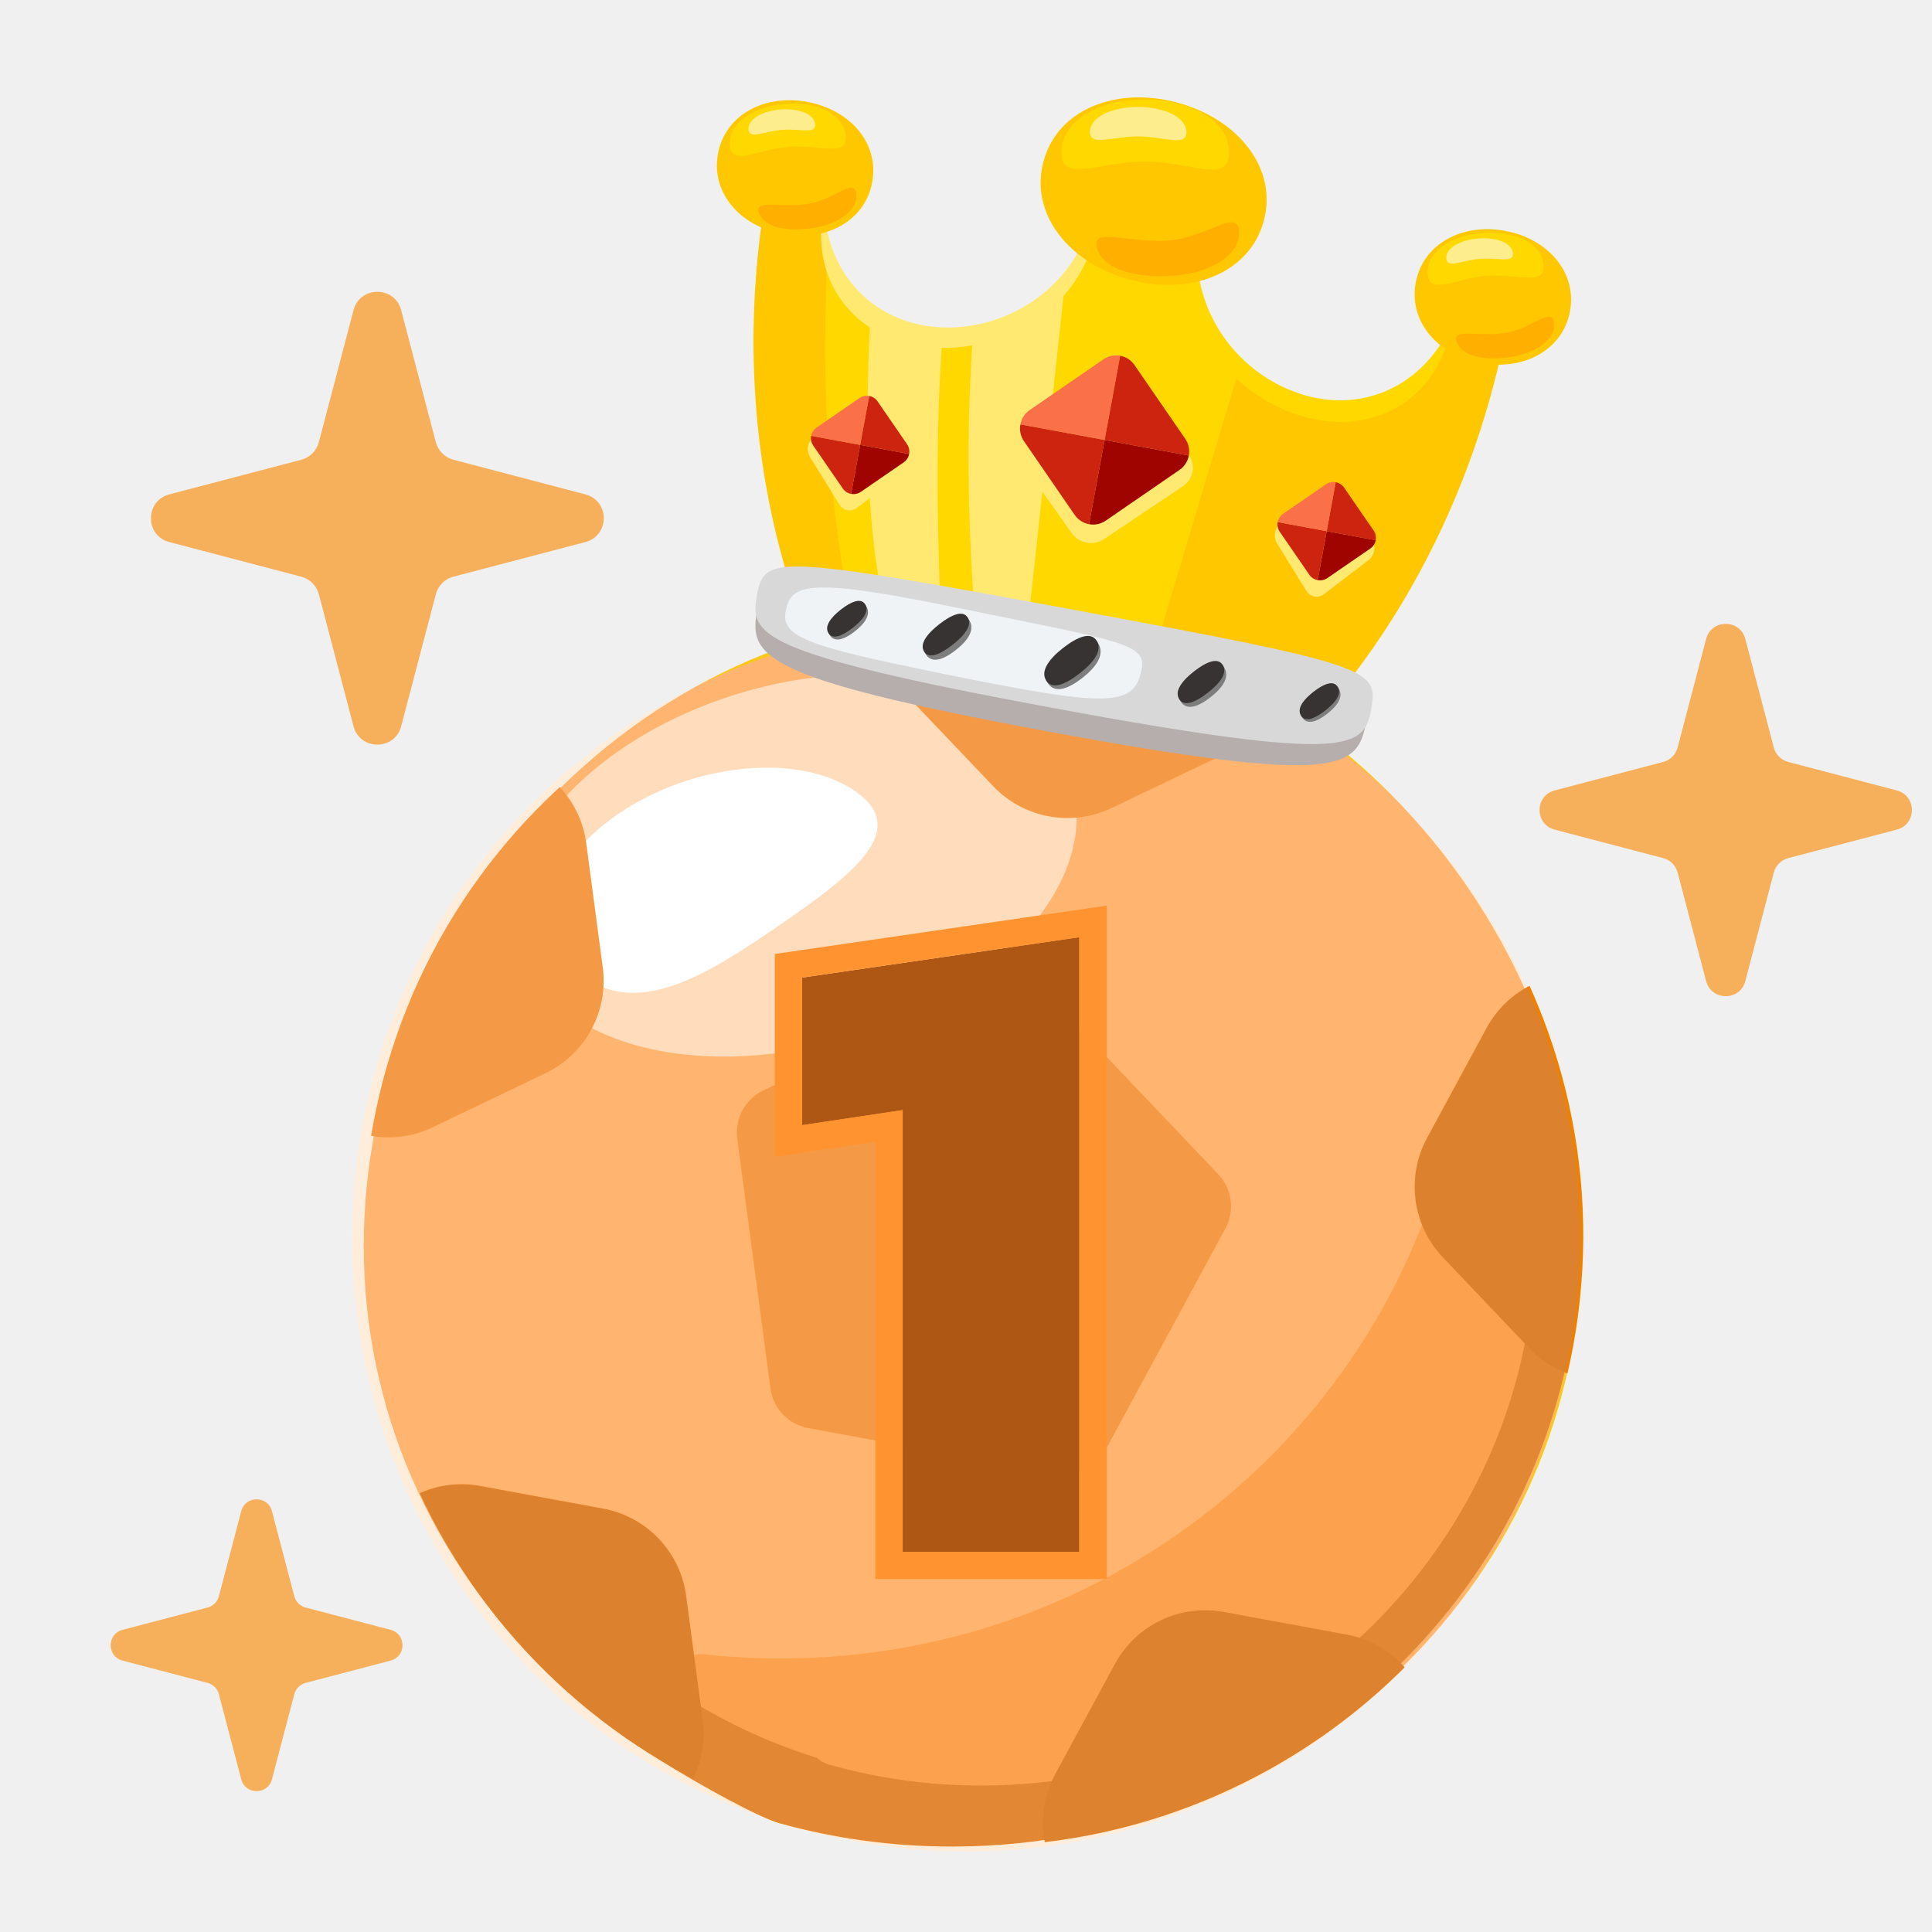
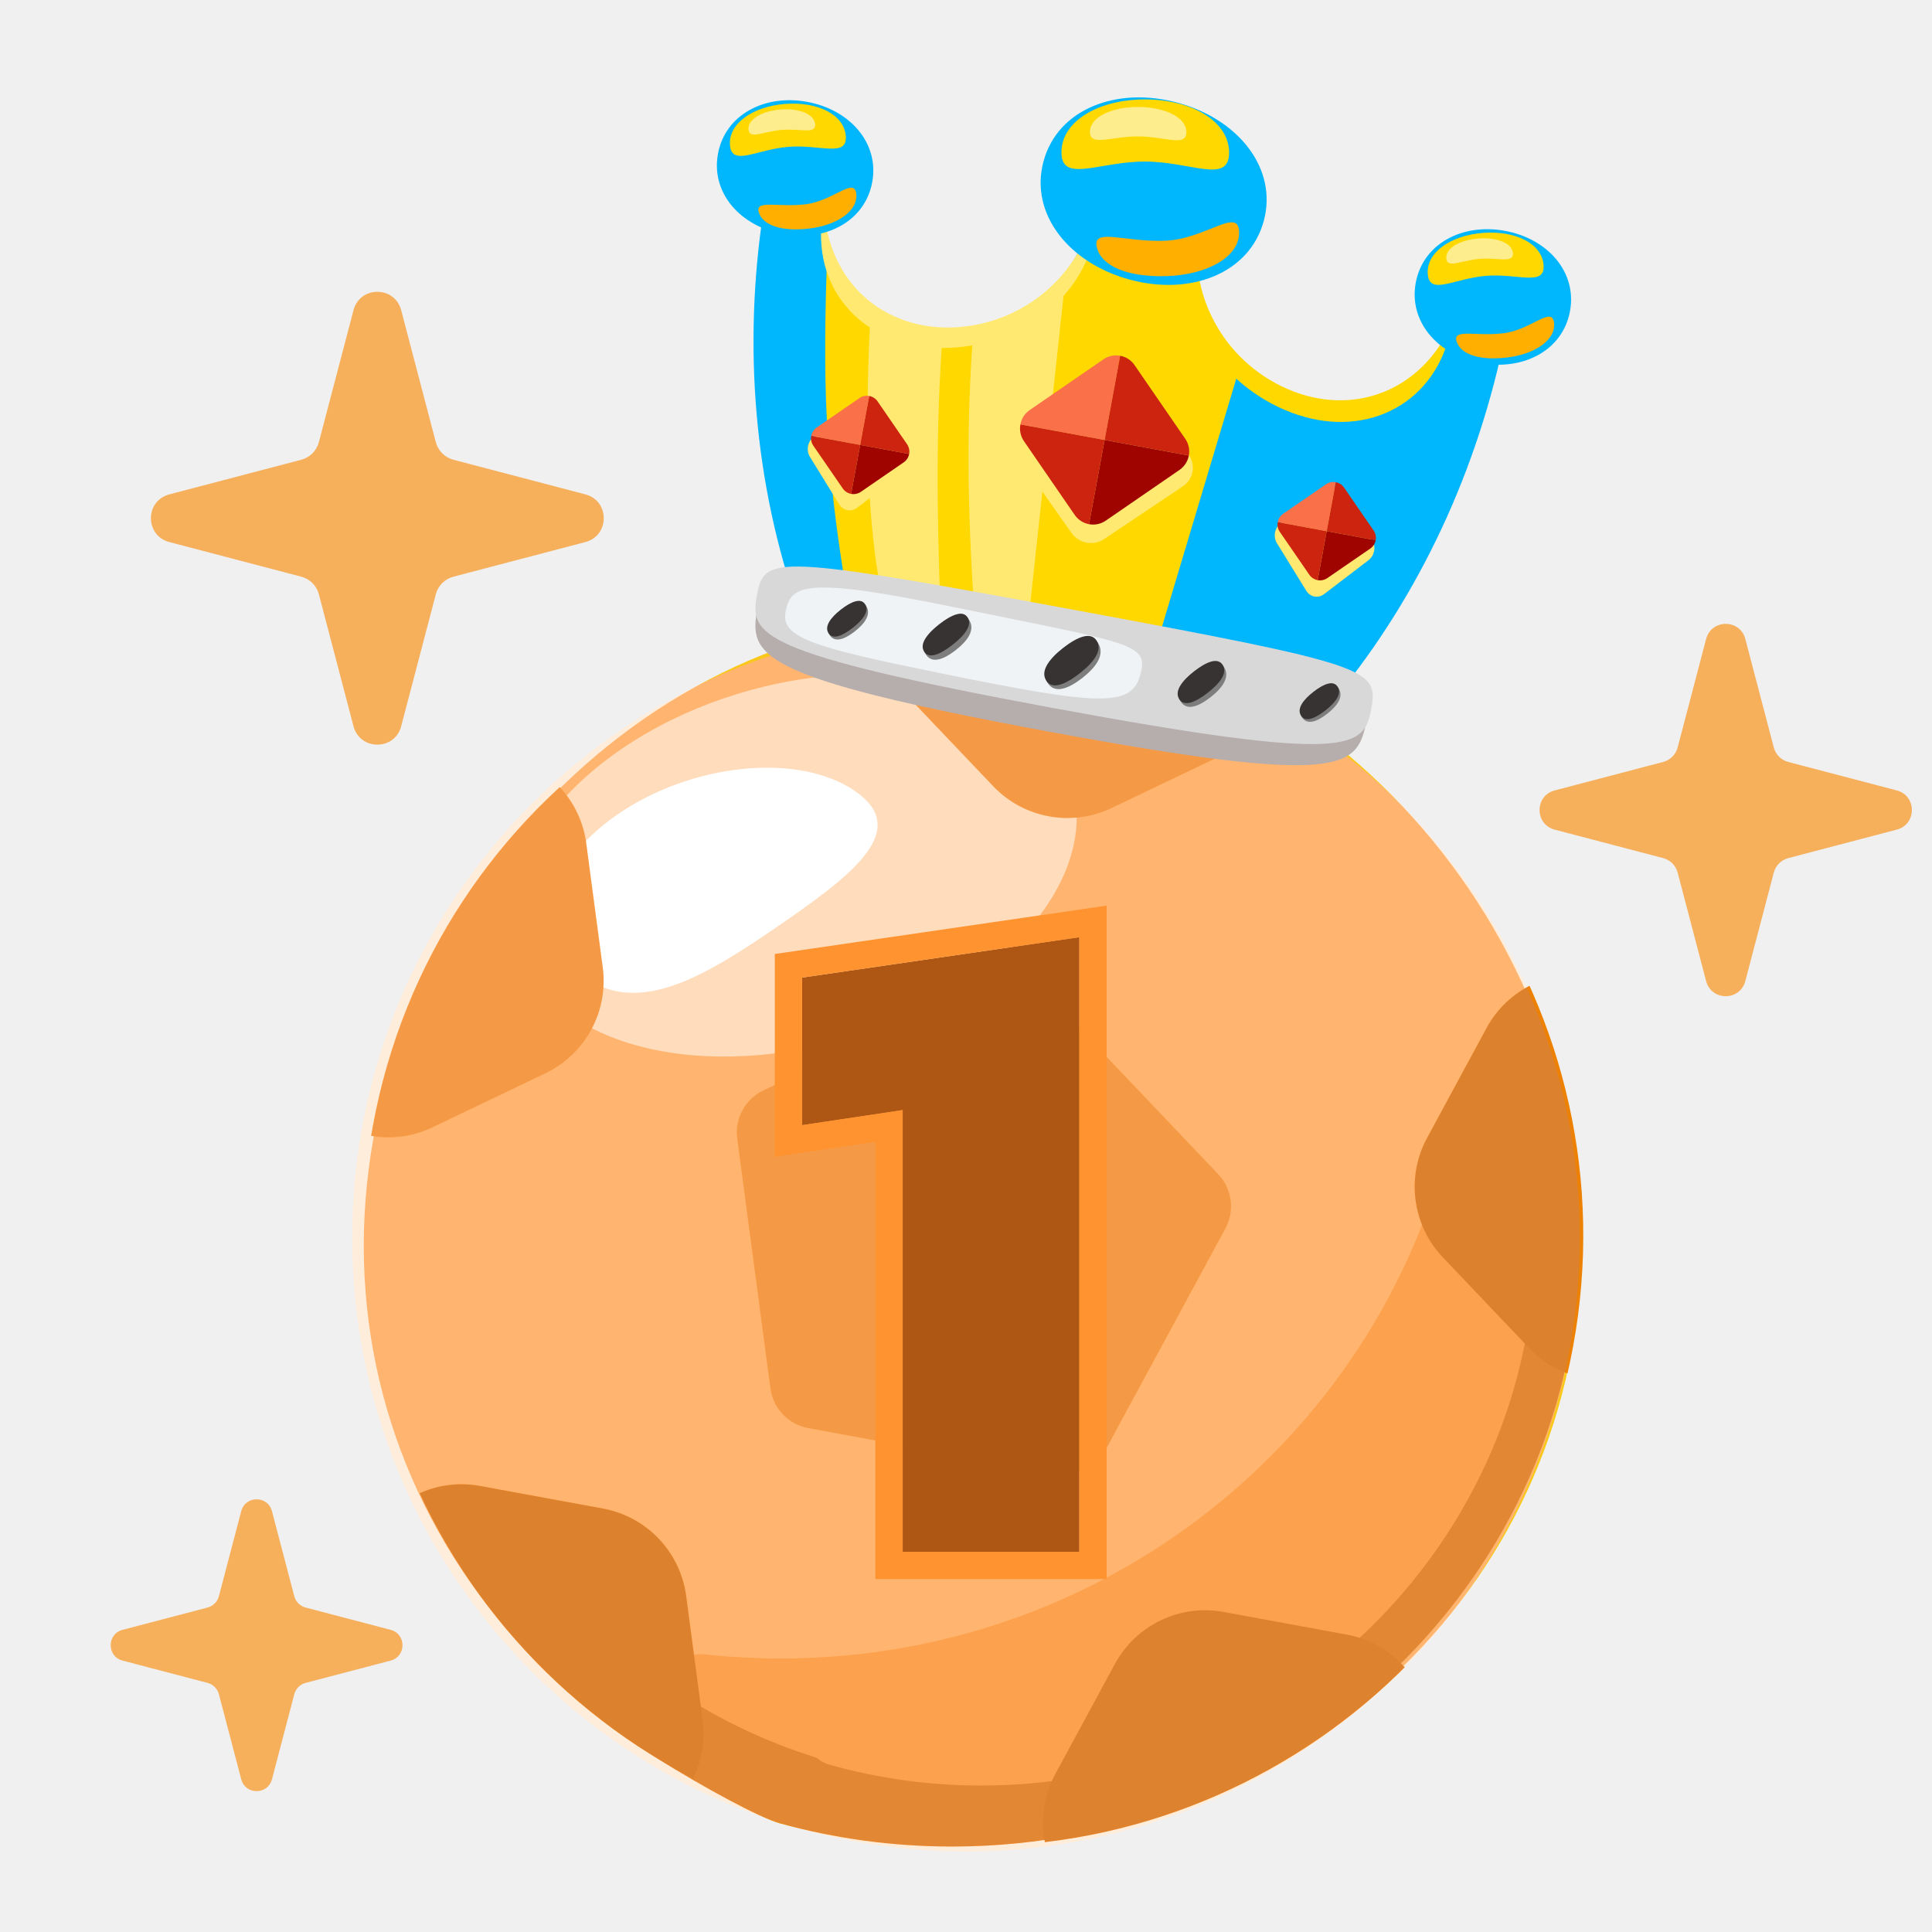
<svg xmlns="http://www.w3.org/2000/svg" width="192" height="192" fill="none" viewBox="0 0 192 192">
  <g clip-path="url(#clip0_1610_4037)">
    <path fill="#F9C81A" d="M157.127 123.811C157.127 156.473 130.045 182.951 96.638 182.951C63.232 182.951 36.15 156.473 36.15 123.811C36.15 91.149 63.232 61.014 96.638 61.014C130.045 61.014 157.127 91.149 157.127 123.811Z" />
    <path fill="#FFE971" d="M96.14 97.631C108.367 89.334 110.606 77.4 101.139 70.977C91.673 64.553 74.087 66.072 61.86 74.369C49.633 82.666 47.395 94.6 56.861 101.023C66.327 107.447 83.913 105.928 96.14 97.631Z" />
    <path fill="#EB8C00" d="M59.169 169.121C93.828 169.121 143.389 153.182 153.362 122.79C154.026 120.768 157.001 120.916 157.001 123.039C157.001 156.435 129.07 183.508 94.615 183.508C88.677 183.508 82.933 182.704 77.492 181.202C73.566 180.119 55.087 169.121 59.169 169.121Z" />
    <path fill="#FFAF00" d="M149.786 106.474C148.958 104.047 145.512 104.739 145.142 107.273C140.392 139.81 111.961 164.815 77.597 164.815C75.023 164.815 72.483 164.675 69.983 164.402C67.391 164.118 65.857 167.232 68.049 168.621C76.597 174.038 86.773 177.18 97.694 177.18C127.983 177.18 152.538 153.006 152.538 123.186C152.538 117.269 151.572 111.705 149.786 106.474Z" />
    <path fill="#FFAF00" d="M84.126 170.027C114.596 170.027 140.402 150.367 149.17 123.23C149.754 121.424 152.369 121.556 152.369 123.452C152.369 153.272 127.814 177.446 97.524 177.446C92.304 177.446 87.254 176.728 82.471 175.387C79.019 174.419 80.537 170.027 84.126 170.027Z" />
    <path fill="#fff" d="M77.446 91.954C70.007 97.065 63.603 100.952 58.023 97.119C52.444 93.285 53.952 86.033 61.391 80.921C68.83 75.81 79.383 74.774 84.962 78.608C90.541 82.441 84.885 86.842 77.446 91.954Z" />
    <mask id="mask0_1610_4037" width="122" height="122" x="36" y="62" maskUnits="userSpaceOnUse" style="mask-type:alpha">
      <circle cx="96.696" cy="122.838" r="60.638" fill="#FFAF00" transform="rotate(10.4274 96.6964 122.838)" />
    </mask>
    <g mask="url(#mask0_1610_4037)">
      <path fill="#F3A700" d="M98.445 97.557C100.256 96.691 102.418 97.089 103.802 98.543L121.061 116.685C122.445 118.139 122.735 120.318 121.779 122.084L109.859 144.104C108.903 145.869 106.92 146.819 104.946 146.455L80.319 141.923C78.345 141.56 76.83 139.967 76.565 137.977L73.265 113.156C73.001 111.166 74.048 109.232 75.858 108.366L98.445 97.557Z" />
      <path fill="#F3A700" d="M110.482 80.294C106.499 82.201 101.742 81.325 98.698 78.126L90.133 69.123C87.089 65.924 86.451 61.128 88.554 57.245L94.469 46.317C96.571 42.433 100.935 40.345 105.278 41.145L117.499 43.394C121.842 44.193 125.176 47.697 125.758 52.075L127.396 64.393C127.978 68.77 125.675 73.024 121.692 74.93L110.482 80.294Z" />
      <path fill="#F3A700" d="M42.986 112.03C39.003 113.936 34.245 113.06 31.202 109.861L22.637 100.858C19.593 97.659 18.955 92.863 21.057 88.98L26.973 78.052C29.075 74.168 33.439 72.08 37.782 72.88L50.003 75.129C54.346 75.928 57.68 79.433 58.262 83.81L59.9 96.128C60.481 100.505 58.179 104.76 54.195 106.666L42.986 112.03Z" />
      <path fill="#ED8103" d="M52.915 186.821C48.932 188.727 44.174 187.852 41.131 184.653L32.565 175.65C29.522 172.45 28.884 167.655 30.986 163.772L36.902 152.844C39.004 148.96 43.368 146.872 47.711 147.671L59.932 149.92C64.275 150.72 67.609 154.224 68.191 158.602L69.829 170.92C70.41 175.297 68.108 179.551 64.124 181.457L52.915 186.821Z" />
      <path fill="#F18200" d="M126.807 199.342C122.824 201.248 118.066 200.373 115.022 197.173L106.457 188.17C103.414 184.971 102.776 180.176 104.878 176.292L110.794 165.364C112.896 161.481 117.259 159.393 121.602 160.192L133.824 162.441C138.166 163.24 141.501 166.745 142.083 171.122L143.72 183.441C144.302 187.818 141.999 192.072 138.016 193.978L126.807 199.342Z" />
      <path fill="#ED8103" d="M163.747 136.137C159.764 138.043 155.007 137.168 151.963 133.968L143.398 124.965C140.354 121.766 139.716 116.971 141.819 113.087L147.734 102.159C149.836 98.276 154.2 96.188 158.543 96.987L170.764 99.236C175.107 100.035 178.441 103.54 179.023 107.917L180.661 120.235C181.243 124.613 178.94 128.867 174.957 130.773L163.747 136.137Z" />
    </g>
    <g style="mix-blend-mode:color">
      <path fill="#FCA24F" d="M157 123C157 156.689 129.689 184 96 184C62.311 184 35 156.689 35 123C35 89.311 62.311 62 96 62C129.689 62 157 89.311 157 123Z" />
    </g>
    <path fill="#F6AF5B" d="M173.448 97.497C172.922 99.501 170.078 99.501 169.552 97.497L166.722 86.715C166.538 86.012 165.988 85.462 165.285 85.278L154.503 82.448C152.499 81.922 152.499 79.078 154.503 78.552L165.285 75.722C165.988 75.538 166.538 74.988 166.722 74.285L169.552 63.503C170.078 61.499 172.922 61.499 173.448 63.503L176.278 74.285C176.462 74.988 177.012 75.538 177.715 75.722L188.497 78.552C190.501 79.078 190.501 81.922 188.497 82.448L177.715 85.278C177.012 85.462 176.462 86.012 176.278 86.715L173.448 97.497Z" />
    <path fill="#F6AF5B" d="M39.869 72.172C39.23 74.609 35.77 74.609 35.131 72.172L31.689 59.058C31.465 58.203 30.797 57.535 29.942 57.311L16.828 53.869C14.391 53.23 14.391 49.77 16.828 49.131L29.942 45.689C30.797 45.465 31.465 44.797 31.689 43.942L35.131 30.828C35.77 28.391 39.23 28.391 39.869 30.828L43.311 43.942C43.535 44.797 44.203 45.465 45.058 45.689L58.172 49.131C60.609 49.77 60.609 53.23 58.172 53.869L45.058 57.311C44.203 57.535 43.535 58.203 43.311 59.058L39.869 72.172Z" />
    <path fill="#F6AF5B" d="M27.027 176.822C26.615 178.393 24.385 178.393 23.973 176.822L21.755 168.371C21.61 167.82 21.18 167.389 20.629 167.245L12.178 165.027C10.607 164.615 10.607 162.385 12.178 161.973L20.629 159.755C21.18 159.611 21.61 159.18 21.755 158.629L23.973 150.178C24.385 148.607 26.615 148.607 27.027 150.178L29.245 158.629C29.39 159.18 29.82 159.611 30.371 159.755L38.822 161.973C40.393 162.385 40.393 164.615 38.822 165.027L30.371 167.245C29.82 167.389 29.39 167.82 29.245 168.371L27.027 176.822Z" />
-     <path fill="#FFC700" d="M118.664 25.928C116.318 18.521 115.757 10.659 115.757 10.659C115.757 10.659 112.53 17.572 107.818 23.585C105.803 28.684 101.16 32.286 95.644 32.984C88.608 33.874 82.615 29.728 81.497 22.518C79.349 19.488 77.766 16.341 77.113 14.026L76.315 18.344C73.822 31.833 74.594 45.64 78.543 58.162L133.531 68.326C141.695 58.044 147.352 45.425 149.846 31.936L150.644 27.618C149.236 29.508 146.709 31.824 143.701 33.856C140.105 40.308 132.966 42.09 126.665 38.718C121.865 36.148 118.842 31.278 118.664 25.928Z" />
+     <path fill="#00b7fe" d="M118.664 25.928C116.318 18.521 115.757 10.659 115.757 10.659C115.757 10.659 112.53 17.572 107.818 23.585C105.803 28.684 101.16 32.286 95.644 32.984C88.608 33.874 82.615 29.728 81.497 22.518C79.349 19.488 77.766 16.341 77.113 14.026L76.315 18.344C73.822 31.833 74.594 45.64 78.543 58.162L133.531 68.326C141.695 58.044 147.352 45.425 149.846 31.936L150.644 27.618C149.236 29.508 146.709 31.824 143.701 33.856C140.105 40.308 132.966 42.09 126.665 38.718C121.865 36.148 118.842 31.278 118.664 25.928Z" />
    <path fill="#FFD800" fill-rule="evenodd" d="M116.211 15.2C116.619 18.141 117.362 22.34 118.646 26.401C118.775 30.293 120.422 33.928 123.169 36.594L114.72 64.815L106.179 63.165L84.197 59.284C81.943 45.998 81.736 37.895 82.223 24.751C83.951 30.823 89.468 34.206 95.854 33.397C101.315 32.704 105.913 29.134 107.908 24.08C110.455 20.827 112.565 17.308 113.955 14.783L116.211 15.2Z" clip-rule="evenodd" />
    <path fill="#FFE971" fill-rule="evenodd" d="M102.12 62.448L105.881 27.663C103.657 30.564 100.403 32.585 96.693 33.267C96.095 41.84 96.052 49.774 96.881 61.523L102.12 62.448ZM93.478 60.922C93.07 50.216 93.03 42.425 93.654 33.511C90.96 33.445 88.498 32.606 86.516 31.121C86.02 40.181 85.935 51.727 87.805 59.921L93.478 60.922Z" clip-rule="evenodd" />
    <path fill="#FFE971" fill-rule="evenodd" d="M109.02 21.887C108.717 22.298 108.407 22.707 108.089 23.113C106.094 28.167 101.496 31.737 96.035 32.43C89.068 33.313 83.135 29.206 82.029 22.061C81.925 21.914 81.822 21.767 81.721 21.619C81.614 22.353 81.572 23.099 81.601 23.852C81.864 30.666 87.789 35.465 95.804 34.448C103.22 33.508 108.483 28.089 109.02 21.887Z" clip-rule="evenodd" />
    <path fill="#FFD800" fill-rule="evenodd" d="M118.488 23.637C118.624 24.129 118.768 24.623 118.92 25.115C118.977 30.548 121.994 35.526 126.847 38.125C133.038 41.441 140.047 39.726 143.634 33.448C143.784 33.348 143.932 33.248 144.079 33.147C143.917 33.87 143.689 34.581 143.393 35.275C140.712 41.544 133.462 43.908 126.34 40.093C119.751 36.564 116.773 29.621 118.488 23.637Z" clip-rule="evenodd" />
-     <path fill="#FFC700" d="M125.588 21.97C124.172 27.183 118.301 29.427 112.259 27.785C106.216 26.143 102.289 21.237 103.706 16.023C105.123 10.81 110.993 8.566 117.035 10.207C123.078 11.85 127.005 16.756 125.588 21.97Z" />
+     <path fill="#00b7fe" d="M125.588 21.97C124.172 27.183 118.301 29.427 112.259 27.785C106.216 26.143 102.289 21.237 103.706 16.023C105.123 10.81 110.993 8.566 117.035 10.207C123.078 11.85 127.005 16.756 125.588 21.97Z" />
    <path fill="#FFD800" d="M122.147 15.182C122.136 18.309 118.414 16.073 113.814 16.056C109.213 16.04 105.475 18.25 105.486 15.123C105.497 11.997 109.235 9.866 113.835 9.882C118.436 9.898 122.158 12.056 122.147 15.182Z" />
    <path fill="#FFAF00" d="M108.99 24.525C108.576 22.626 111.759 24.072 115.772 23.926C119.784 23.78 123.051 20.549 123.141 23.021C123.231 25.492 120.04 27.289 116.028 27.435C112.015 27.581 109.404 26.424 108.99 24.525Z" />
    <path fill="#FEED8D" d="M117.905 13.145C117.9 14.627 115.757 13.566 113.109 13.556C110.462 13.547 108.312 14.593 108.317 13.111C108.322 11.63 110.472 10.622 113.12 10.632C115.767 10.641 117.91 11.664 117.905 13.145Z" />
-     <path fill="#FFC700" d="M156.024 30.928C155.304 34.825 151.378 36.863 147.146 36.081C142.913 35.298 139.976 31.992 140.696 28.095C141.416 24.198 145.341 22.16 149.574 22.942C153.807 23.725 156.744 27.032 156.024 30.928Z" />
+     <path fill="#00b7fe" d="M156.024 30.928C155.304 34.825 151.378 36.863 147.146 36.081C142.913 35.298 139.976 31.992 140.696 28.095C141.416 24.198 145.341 22.16 149.574 22.942C153.807 23.725 156.744 27.032 156.024 30.928Z" />
    <path fill="#FFD800" d="M153.398 26.331C153.569 28.491 150.871 27.159 147.693 27.411C144.515 27.663 142.061 29.402 141.89 27.242C141.719 25.083 144.178 23.398 147.356 23.146C150.534 22.894 153.227 24.171 153.398 26.331Z" />
    <path fill="#FFAF00" d="M144.752 33.921C144.357 32.633 146.638 33.45 149.4 33.12C152.163 32.789 154.234 30.372 154.437 32.073C154.641 33.775 152.54 35.198 149.778 35.528C147.015 35.858 145.146 35.208 144.752 33.921Z" />
    <path fill="#FEED8D" d="M150.353 25.167C150.434 26.19 148.894 25.58 147.065 25.725C145.236 25.87 143.811 26.715 143.73 25.691C143.649 24.668 145.076 23.849 146.905 23.705C148.734 23.56 150.272 24.144 150.353 25.167Z" />
-     <path fill="#FFC700" d="M86.679 18.11C85.959 22.007 82.034 24.045 77.801 23.263C73.569 22.48 70.631 19.174 71.352 15.277C72.072 11.38 75.997 9.342 80.23 10.124C84.462 10.907 87.4 14.213 86.679 18.11Z" />
+     <path fill="#00b7fe" d="M86.679 18.11C85.959 22.007 82.034 24.045 77.801 23.263C73.569 22.48 70.631 19.174 71.352 15.277C72.072 11.38 75.997 9.342 80.23 10.124C84.462 10.907 87.4 14.213 86.679 18.11Z" />
    <path fill="#FFD800" d="M84.054 13.513C84.225 15.673 81.527 14.341 78.349 14.593C75.171 14.845 72.716 16.584 72.545 14.424C72.374 12.265 74.833 10.579 78.011 10.328C81.189 10.076 83.883 11.353 84.054 13.513Z" />
    <path fill="#FFAF00" d="M75.407 21.102C75.013 19.815 77.293 20.631 80.056 20.301C82.819 19.971 84.89 17.554 85.093 19.255C85.296 20.956 83.196 22.38 80.433 22.71C77.671 23.04 75.802 22.39 75.407 21.102Z" />
    <path fill="#FEED8D" d="M81.008 12.349C81.089 13.372 79.549 12.762 77.72 12.906C75.891 13.051 74.466 13.896 74.385 12.873C74.304 11.85 75.731 11.031 77.56 10.886C79.389 10.741 80.927 11.326 81.008 12.349Z" />
    <path fill="#B6ADAD" d="M135.798 71.592C134.924 76.319 133.667 78.152 104.296 72.723C74.925 67.294 74.407 65.132 75.28 60.406C76.154 55.679 77.1 55.527 106.471 60.956C135.843 66.385 136.671 66.866 135.798 71.592Z" />
    <path fill="#D8D8D8" d="M136.281 70.415C135.553 74.353 134.35 75.852 104.719 70.375C75.088 64.897 74.5 63.067 75.228 59.13C75.956 55.192 76.9 55.093 106.531 60.57C136.162 66.048 137.009 66.477 136.281 70.415Z" />
    <path fill="#EFF3F5" d="M113.443 66.561C112.69 70.317 110.151 70.315 93.258 66.862C80.779 64.312 77.547 63.381 78.076 60.741C78.605 58.102 80.043 57.32 94.575 60.29C111.468 63.743 113.972 63.921 113.443 66.561Z" />
    <path fill="#7D7D7D" d="M82.431 63.083C81.929 62.255 82.584 61.349 83.594 60.565C84.605 59.781 85.589 59.416 86.091 60.244C86.594 61.072 85.939 61.979 84.928 62.763C83.918 63.547 82.934 63.911 82.431 63.083Z" />
    <path fill="#373333" d="M82.326 62.909C81.903 62.213 82.584 61.349 83.594 60.565C84.605 59.781 85.563 59.374 85.986 60.07C86.409 60.767 85.728 61.631 84.717 62.415C83.707 63.199 82.749 63.606 82.326 62.909Z" />
    <path fill="#7D7D7D" d="M129.383 71.266C128.881 70.438 129.535 69.531 130.546 68.747C131.557 67.963 132.541 67.599 133.043 68.427C133.545 69.254 132.891 70.161 131.88 70.945C130.869 71.729 129.885 72.093 129.383 71.266Z" />
    <path fill="#373333" d="M129.286 71.106C128.857 70.399 129.535 69.531 130.546 68.747C131.556 67.963 132.516 67.56 132.946 68.267C133.375 68.975 132.697 69.842 131.686 70.626C130.675 71.41 129.715 71.814 129.286 71.106Z" />
    <path fill="#7D7D7D" d="M91.991 65.008C91.395 64.026 92.172 62.951 93.37 62.021C94.569 61.091 95.736 60.659 96.332 61.641C96.927 62.622 96.151 63.698 94.952 64.628C93.754 65.557 92.587 65.989 91.991 65.008Z" />
    <path fill="#373333" d="M91.832 64.745C91.356 63.961 92.172 62.951 93.371 62.021C94.569 61.091 95.697 60.594 96.172 61.378C96.648 62.162 95.832 63.173 94.634 64.102C93.435 65.032 92.308 65.529 91.832 64.745Z" />
    <path fill="#7D7D7D" d="M117.316 69.689C116.72 68.707 117.497 67.632 118.695 66.702C119.894 65.772 121.061 65.34 121.657 66.322C122.252 67.303 121.476 68.379 120.277 69.309C119.079 70.239 117.912 70.67 117.316 69.689Z" />
    <path fill="#373333" d="M117.18 69.465C116.687 68.652 117.497 67.632 118.695 66.702C119.894 65.772 121.027 65.285 121.521 66.098C122.014 66.911 121.204 67.931 120.005 68.861C118.807 69.79 117.673 70.278 117.18 69.465Z" />
    <path fill="#7D7D7D" d="M104.094 67.836C103.402 66.696 104.304 65.446 105.696 64.365C107.089 63.285 108.445 62.783 109.137 63.924C109.83 65.064 108.928 66.314 107.535 67.394C106.142 68.475 104.786 68.977 104.094 67.836Z" />
    <path fill="#373333" d="M103.957 67.612C103.368 66.64 104.304 65.446 105.696 64.365C107.089 63.285 108.412 62.728 109.001 63.699C109.591 64.671 108.655 65.865 107.262 66.945C105.869 68.026 104.547 68.583 103.957 67.612Z" />
    <path fill="#FFE971" d="M109.474 36.899C110.523 36.198 111.963 36.464 112.691 37.494L118.133 45.194C118.861 46.224 118.601 47.628 117.553 48.33L109.718 53.575C108.67 54.277 107.23 54.011 106.502 52.98L101.06 45.281C100.332 44.251 100.591 42.847 101.639 42.145L109.474 36.899Z" />
    <path fill="#FA7048" d="M111.321 35.356L109.774 43.725L101.405 42.178C101.508 41.619 101.825 41.099 102.331 40.751L109.657 35.711C110.163 35.362 110.762 35.252 111.321 35.356Z" />
    <path fill="#CC240E" d="M108.227 52.095L109.774 43.725L101.405 42.178C101.301 42.738 101.411 43.337 101.759 43.843L106.8 51.169C107.148 51.675 107.668 51.992 108.227 52.095Z" />
    <path fill="#CC240E" d="M111.321 35.356L109.774 43.725L118.144 45.272C118.247 44.713 118.137 44.114 117.789 43.608L112.749 36.282C112.401 35.776 111.881 35.459 111.321 35.356Z" />
    <path fill="#9F0400" d="M108.227 52.095L109.774 43.725L118.144 45.272C118.04 45.832 117.724 46.352 117.218 46.7L109.891 51.74C109.386 52.088 108.787 52.198 108.227 52.095Z" />
    <path fill="#FFE971" d="M131.678 48.637C132.269 48.185 133.065 48.332 133.455 48.965L136.374 53.697C136.765 54.331 136.602 55.21 136.011 55.662L131.593 59.038C131.002 59.49 130.207 59.343 129.816 58.71L126.897 53.977C126.507 53.344 126.669 52.465 127.26 52.013L131.678 48.637Z" />
    <path fill="#FA7048" d="M132.746 47.921L131.846 52.787L126.98 51.888C127.041 51.563 127.225 51.26 127.519 51.058L131.778 48.128C132.072 47.925 132.421 47.861 132.746 47.921Z" />
    <path fill="#CC240E" d="M130.947 57.653L131.846 52.787L126.98 51.888C126.92 52.213 126.984 52.561 127.186 52.855L130.117 57.115C130.319 57.409 130.621 57.593 130.947 57.653Z" />
    <path fill="#CC240E" d="M132.745 47.921L131.846 52.787L136.712 53.687C136.772 53.361 136.708 53.013 136.506 52.719L133.575 48.46C133.373 48.166 133.071 47.981 132.745 47.921Z" />
    <path fill="#9F0400" d="M130.947 57.654L131.846 52.788L136.712 53.687C136.652 54.012 136.468 54.315 136.174 54.517L131.914 57.447C131.62 57.65 131.272 57.714 130.947 57.654Z" />
    <path fill="#FFE971" d="M85.267 40.058C85.858 39.606 86.654 39.753 87.044 40.386L89.963 45.119C90.354 45.752 90.191 46.631 89.6 47.083L85.183 50.459C84.591 50.911 83.796 50.764 83.405 50.131L80.487 45.398C80.096 44.765 80.259 43.886 80.85 43.434L85.267 40.058Z" />
    <path fill="#FA7048" d="M86.383 39.352L85.483 44.218L80.617 43.319C80.677 42.994 80.862 42.691 81.156 42.489L85.415 39.559C85.709 39.356 86.057 39.292 86.383 39.352Z" />
    <path fill="#CC240E" d="M84.584 49.083L85.484 44.217L80.618 43.318C80.557 43.643 80.621 43.991 80.824 44.285L83.754 48.545C83.956 48.839 84.259 49.023 84.584 49.083Z" />
    <path fill="#CC240E" d="M86.383 39.351L85.483 44.217L90.349 45.117C90.409 44.791 90.345 44.443 90.143 44.149L87.213 39.889C87.01 39.595 86.708 39.411 86.383 39.351Z" />
    <path fill="#9F0400" d="M84.584 49.083L85.483 44.217L90.349 45.117C90.289 45.442 90.105 45.744 89.811 45.947L85.552 48.877C85.257 49.079 84.909 49.143 84.584 49.083Z" />
    <path fill="#AE5714" d="M89.706 154.212L89.706 110.32L79.713 111.815L79.713 97.153L107.262 93.138L107.262 154.212L89.706 154.212Z" />
    <path fill="#FF9330" fill-rule="evenodd" d="M86.992 156.925L86.992 113.47L77 114.964L77 94.807L109.975 90L109.975 156.925L86.992 156.925ZM89.706 110.32L89.706 154.212L107.262 154.212L107.262 93.138L79.713 97.153L79.713 111.815L89.706 110.32Z" clip-rule="evenodd" />
  </g>
  <defs>
    <clipPath id="clip0_1610_4037">
      <rect width="192" height="192" fill="#fff" />
    </clipPath>
  </defs>
</svg>
